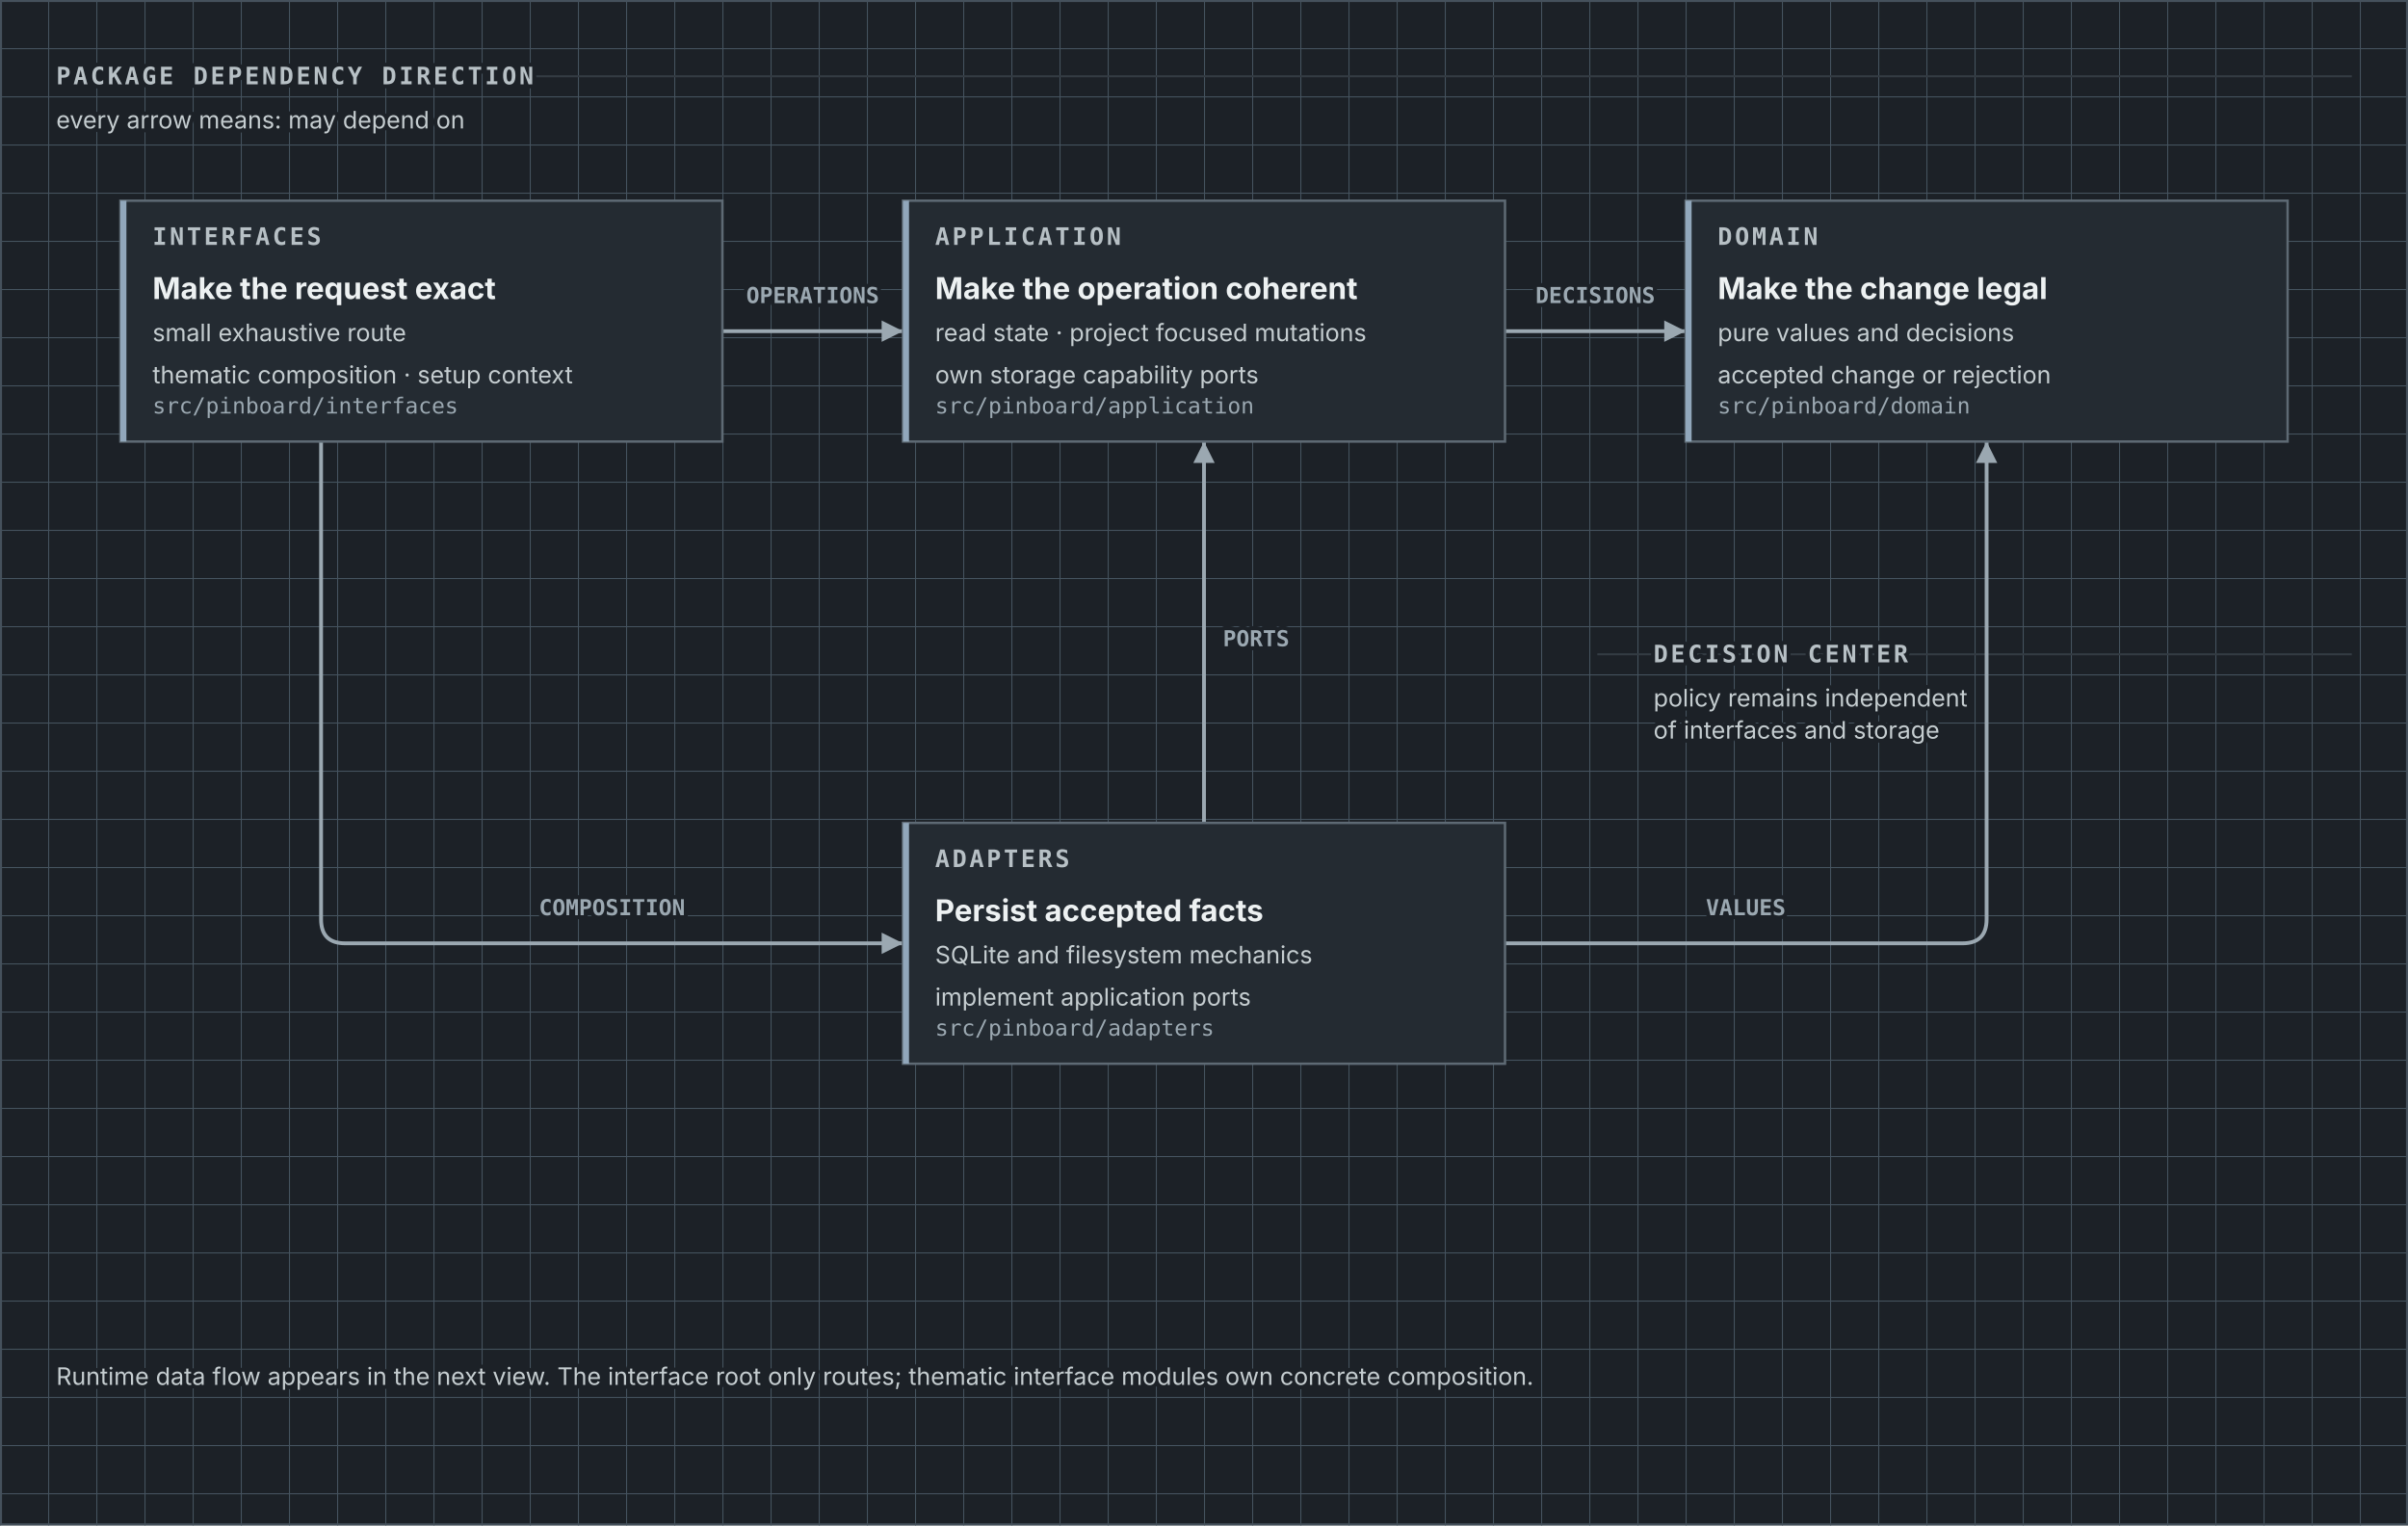
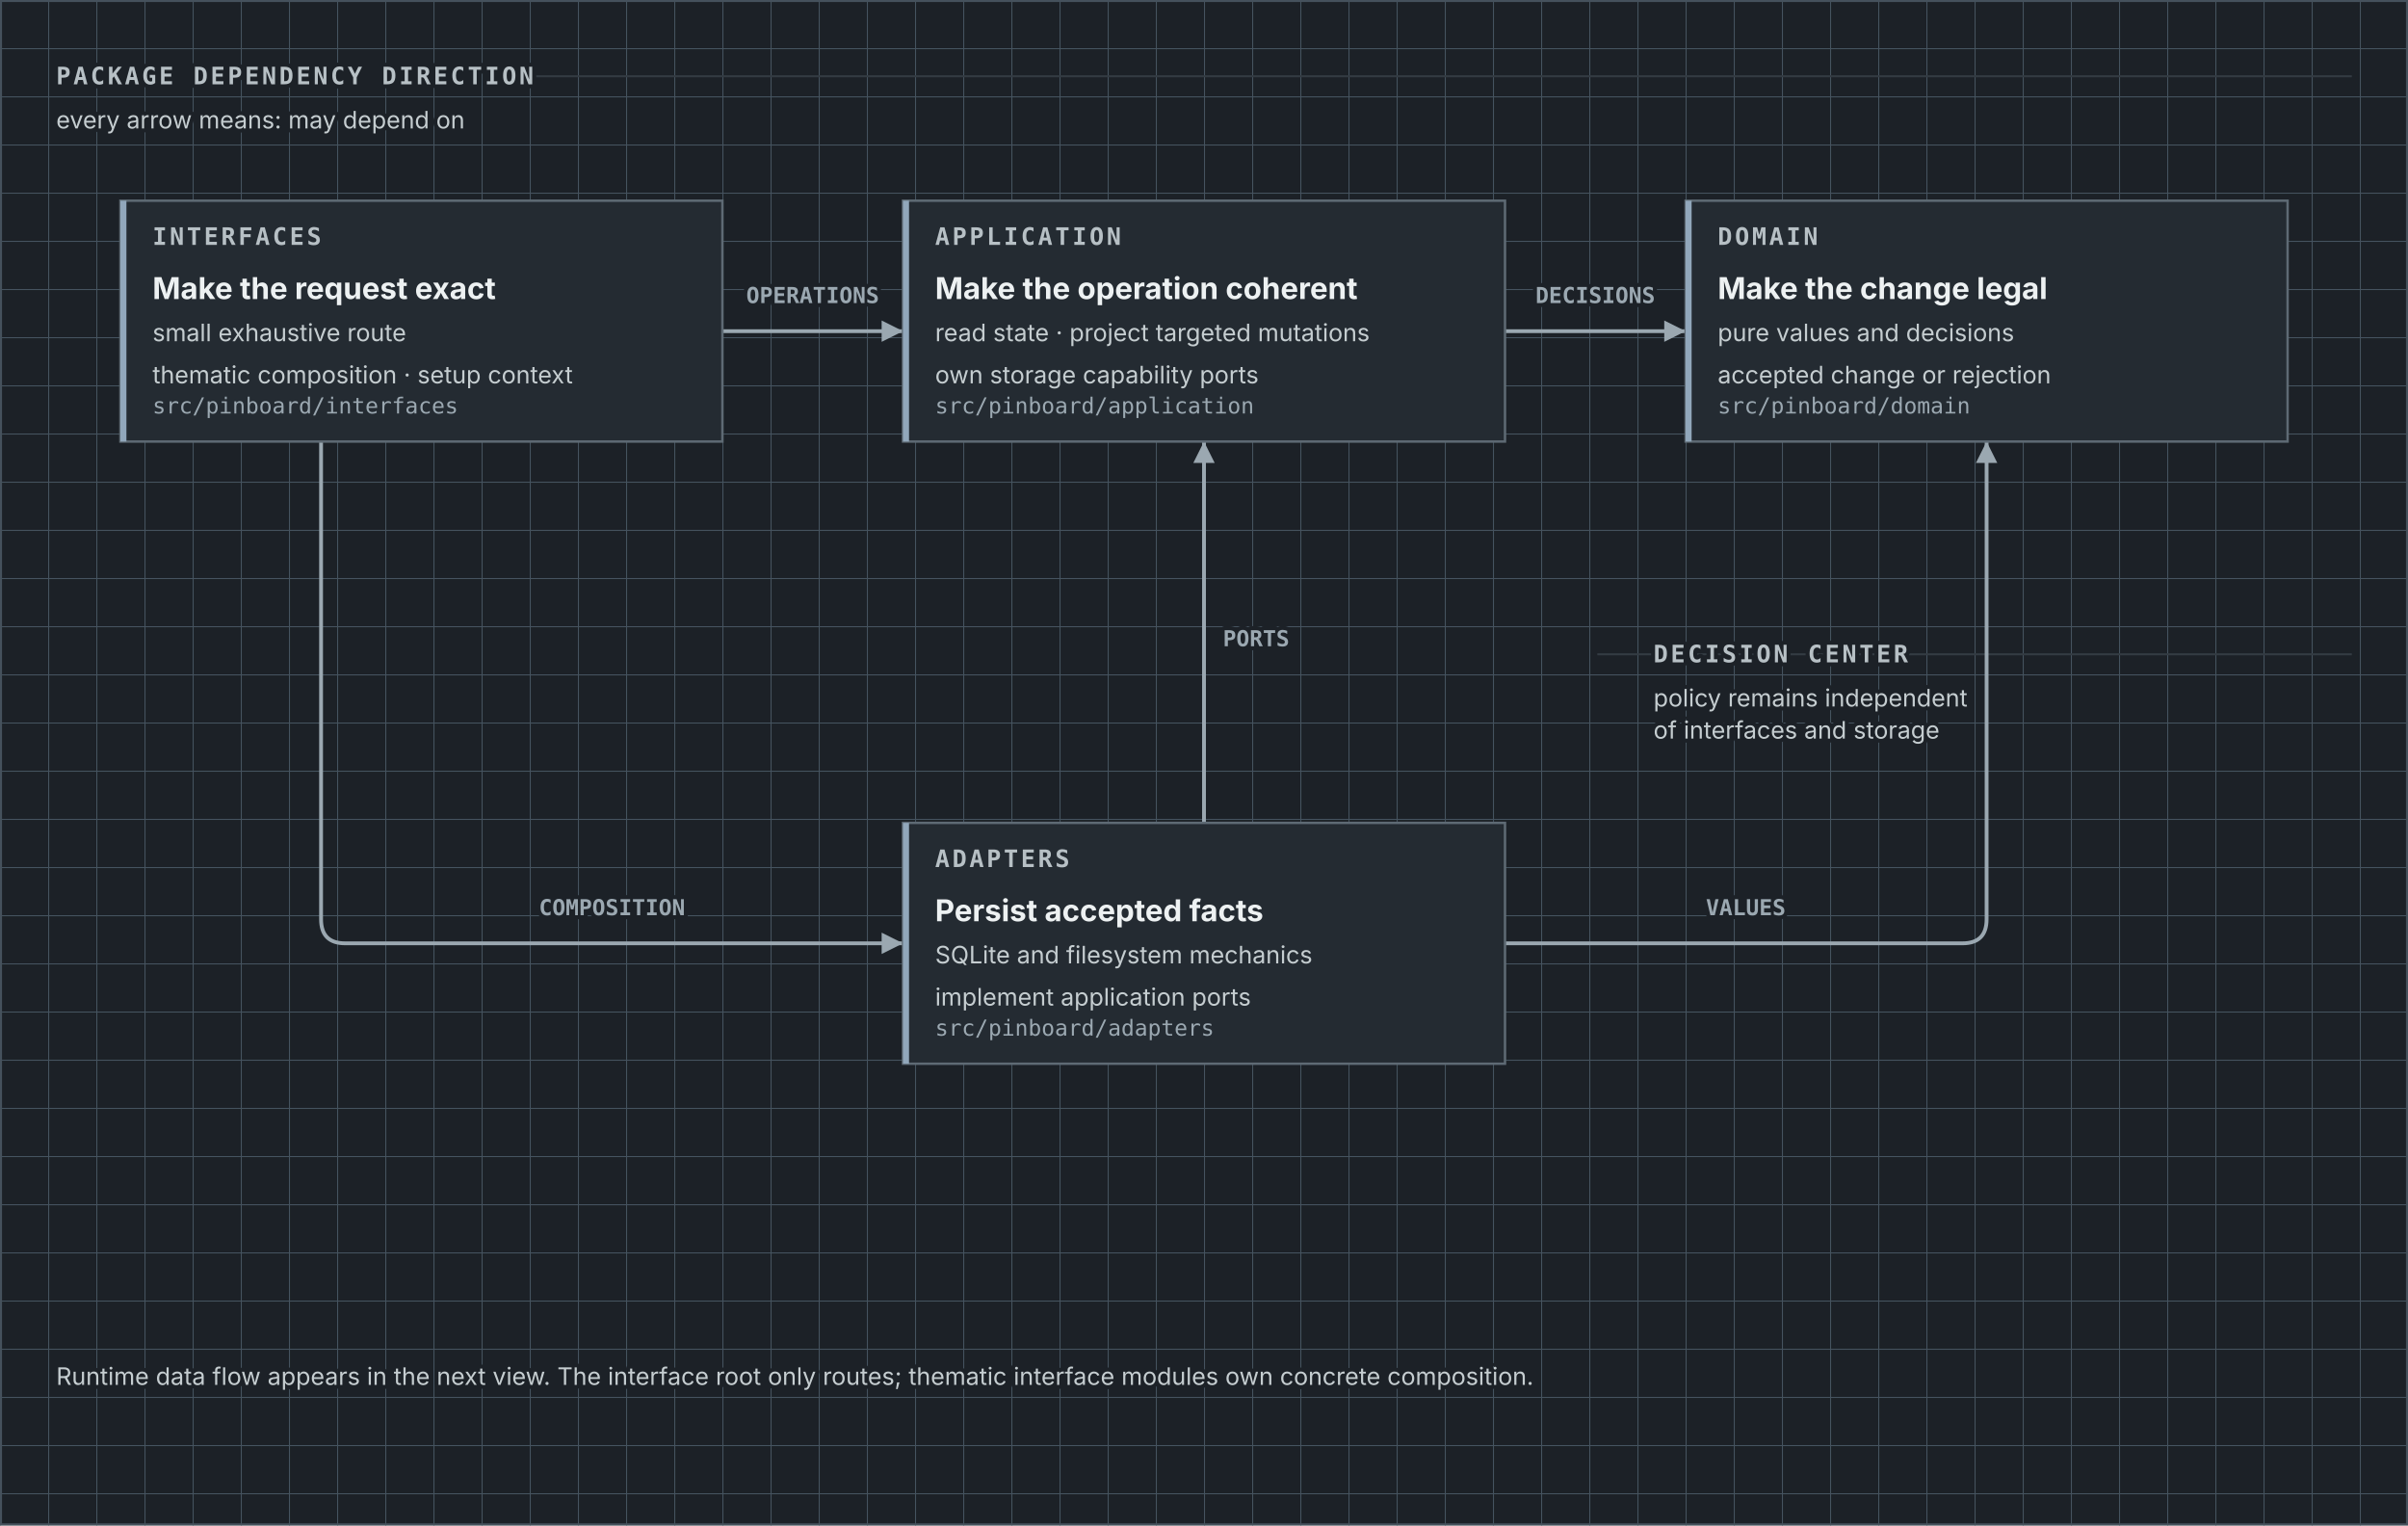
<svg xmlns="http://www.w3.org/2000/svg" role="img" aria-labelledby="title description" viewBox="0 0 1200 760">
  <defs>
    <pattern id="grid" width="24" height="24" patternUnits="userSpaceOnUse">
      <path d="M24 0H0V24" fill="none" stroke="#45535f" stroke-width="1" />
    </pattern>
    <marker id="arrow" viewBox="0 0 10 10" refX="9" refY="5" markerWidth="7" markerHeight="7" orient="auto">
      <path d="M1 1L9 5L1 9Z" fill="#9ba8b1" />
    </marker>
    <style>
      text { font-family: ui-sans-serif, system-ui, -apple-system, BlinkMacSystemFont, "Segoe UI", sans-serif; fill: #edf1f2; }
      .section-label, .box-label, .box-meta, .connector-label, .note-meta { font-family: ui-monospace, SFMono-Regular, Menlo, monospace; }
      .section-label, .box-label { font-size: 12px; font-weight: 700; letter-spacing: 0.11em; fill: #b7c0c5; }
      .section-subtitle { font-size: 12px; fill: #c5cdd0; }
      .guide { stroke: #333b42; stroke-width: 1; }
      .connector { fill: none; stroke: #9ba8b1; stroke-width: 1.9; stroke-linecap: round; }
      .connector-label { font-size: 11px; font-weight: 700; fill: #9ba8b1; }
      .box { fill: #242b32; stroke: #5e6a74; stroke-width: 1.2; }
      .box-title { font-size: 15px; font-weight: 700; }
      .box-body { font-size: 12px; fill: #c5cdd0; }
      .box-meta { font-size: 11px; fill: #9ba8b1; }
      .note { fill: #c5cdd0; }
      .note-meta { font-weight: 700; letter-spacing: 0.08em; fill: #b7c0c5; }
      .canvas-text { paint-order: stroke fill; stroke: #1c2127; stroke-width: 4px; stroke-linejoin: round; }
    </style>
  </defs>
  <rect width="1200" height="760" fill="#1c2127" />
  <rect width="1200" height="760" fill="url(#grid)" />
  <rect x="0.5" y="0.5" width="1199" height="759" fill="none" stroke="#45515c" />
  <line x1="250" y1="38" x2="1172" y2="38" class="guide" />
  <line x1="796" y1="326" x2="1172" y2="326" class="guide" />
  <path d="M360 165L450 165" class="connector" marker-end="url(#arrow)" />
  <path d="M750 165L840 165" class="connector" marker-end="url(#arrow)" />
  <path d="M160 220L160 458Q160 470 172 470L450 470" class="connector" marker-end="url(#arrow)" />
  <path d="M600 410L600 220" class="connector" marker-end="url(#arrow)" />
  <path d="M750 470L978 470Q990 470 990 458L990 220" class="connector" marker-end="url(#arrow)" />
  <rect x="60" y="100" width="300" height="120" class="box" />
  <rect x="60" y="100" width="3" height="120" fill="#91a7bb" />
  <rect x="450" y="100" width="300" height="120" class="box" />
  <rect x="450" y="100" width="3" height="120" fill="#91a7bb" />
  <rect x="840" y="100" width="300" height="120" class="box" />
  <rect x="840" y="100" width="3" height="120" fill="#91a7bb" />
  <rect x="450" y="410" width="300" height="120" class="box" />
  <rect x="450" y="410" width="3" height="120" fill="#91a7bb" />
  <text x="28" y="42" class="section-label canvas-text">PACKAGE DEPENDENCY DIRECTION</text>
  <text x="28" y="64" class="section-subtitle canvas-text">every arrow means: may depend on</text>
  <text x="824" y="330" class="section-label canvas-text">DECISION CENTER</text>
  <text x="824" y="352" class="section-subtitle canvas-text">policy remains independent</text>
  <text x="824" y="368" class="section-subtitle canvas-text">of interfaces and storage</text>
  <text x="405" y="151" text-anchor="middle" class="connector-label canvas-text">OPERATIONS</text>
  <text x="795" y="151" text-anchor="middle" class="connector-label canvas-text">DECISIONS</text>
  <text x="305" y="456" text-anchor="middle" class="connector-label canvas-text">COMPOSITION</text>
  <text x="626" y="322" text-anchor="middle" class="connector-label canvas-text">PORTS</text>
  <text x="870" y="456" text-anchor="middle" class="connector-label canvas-text">VALUES</text>
  <text x="76" y="122" class="box-label">INTERFACES</text>
  <text x="76" y="149" class="box-title">Make the request exact</text>
  <text x="76" y="170" class="box-body">small exhaustive route</text>
  <text x="76" y="191" class="box-body">thematic composition · setup context</text>
  <text x="76" y="206" class="box-meta">src/pinboard/interfaces</text>
  <text x="466" y="122" class="box-label">APPLICATION</text>
  <text x="466" y="149" class="box-title">Make the operation coherent</text>
-   <text x="466" y="170" class="box-body">read state · project focused mutations</text>
+   <text x="466" y="170" class="box-body">read state · project targeted mutations</text>
  <text x="466" y="191" class="box-body">own storage capability ports</text>
  <text x="466" y="206" class="box-meta">src/pinboard/application</text>
  <text x="856" y="122" class="box-label">DOMAIN</text>
  <text x="856" y="149" class="box-title">Make the change legal</text>
  <text x="856" y="170" class="box-body">pure values and decisions</text>
  <text x="856" y="191" class="box-body">accepted change or rejection</text>
  <text x="856" y="206" class="box-meta">src/pinboard/domain</text>
  <text x="466" y="432" class="box-label">ADAPTERS</text>
  <text x="466" y="459" class="box-title">Persist accepted facts</text>
  <text x="466" y="480" class="box-body">SQLite and filesystem mechanics</text>
  <text x="466" y="501" class="box-body">implement application ports</text>
  <text x="466" y="516" class="box-meta">src/pinboard/adapters</text>
  <text x="28" y="690" text-anchor="start" font-size="12" class="note canvas-text">Runtime data flow appears in the next view. The interface root only routes; thematic interface modules own concrete composition.</text>
</svg>
